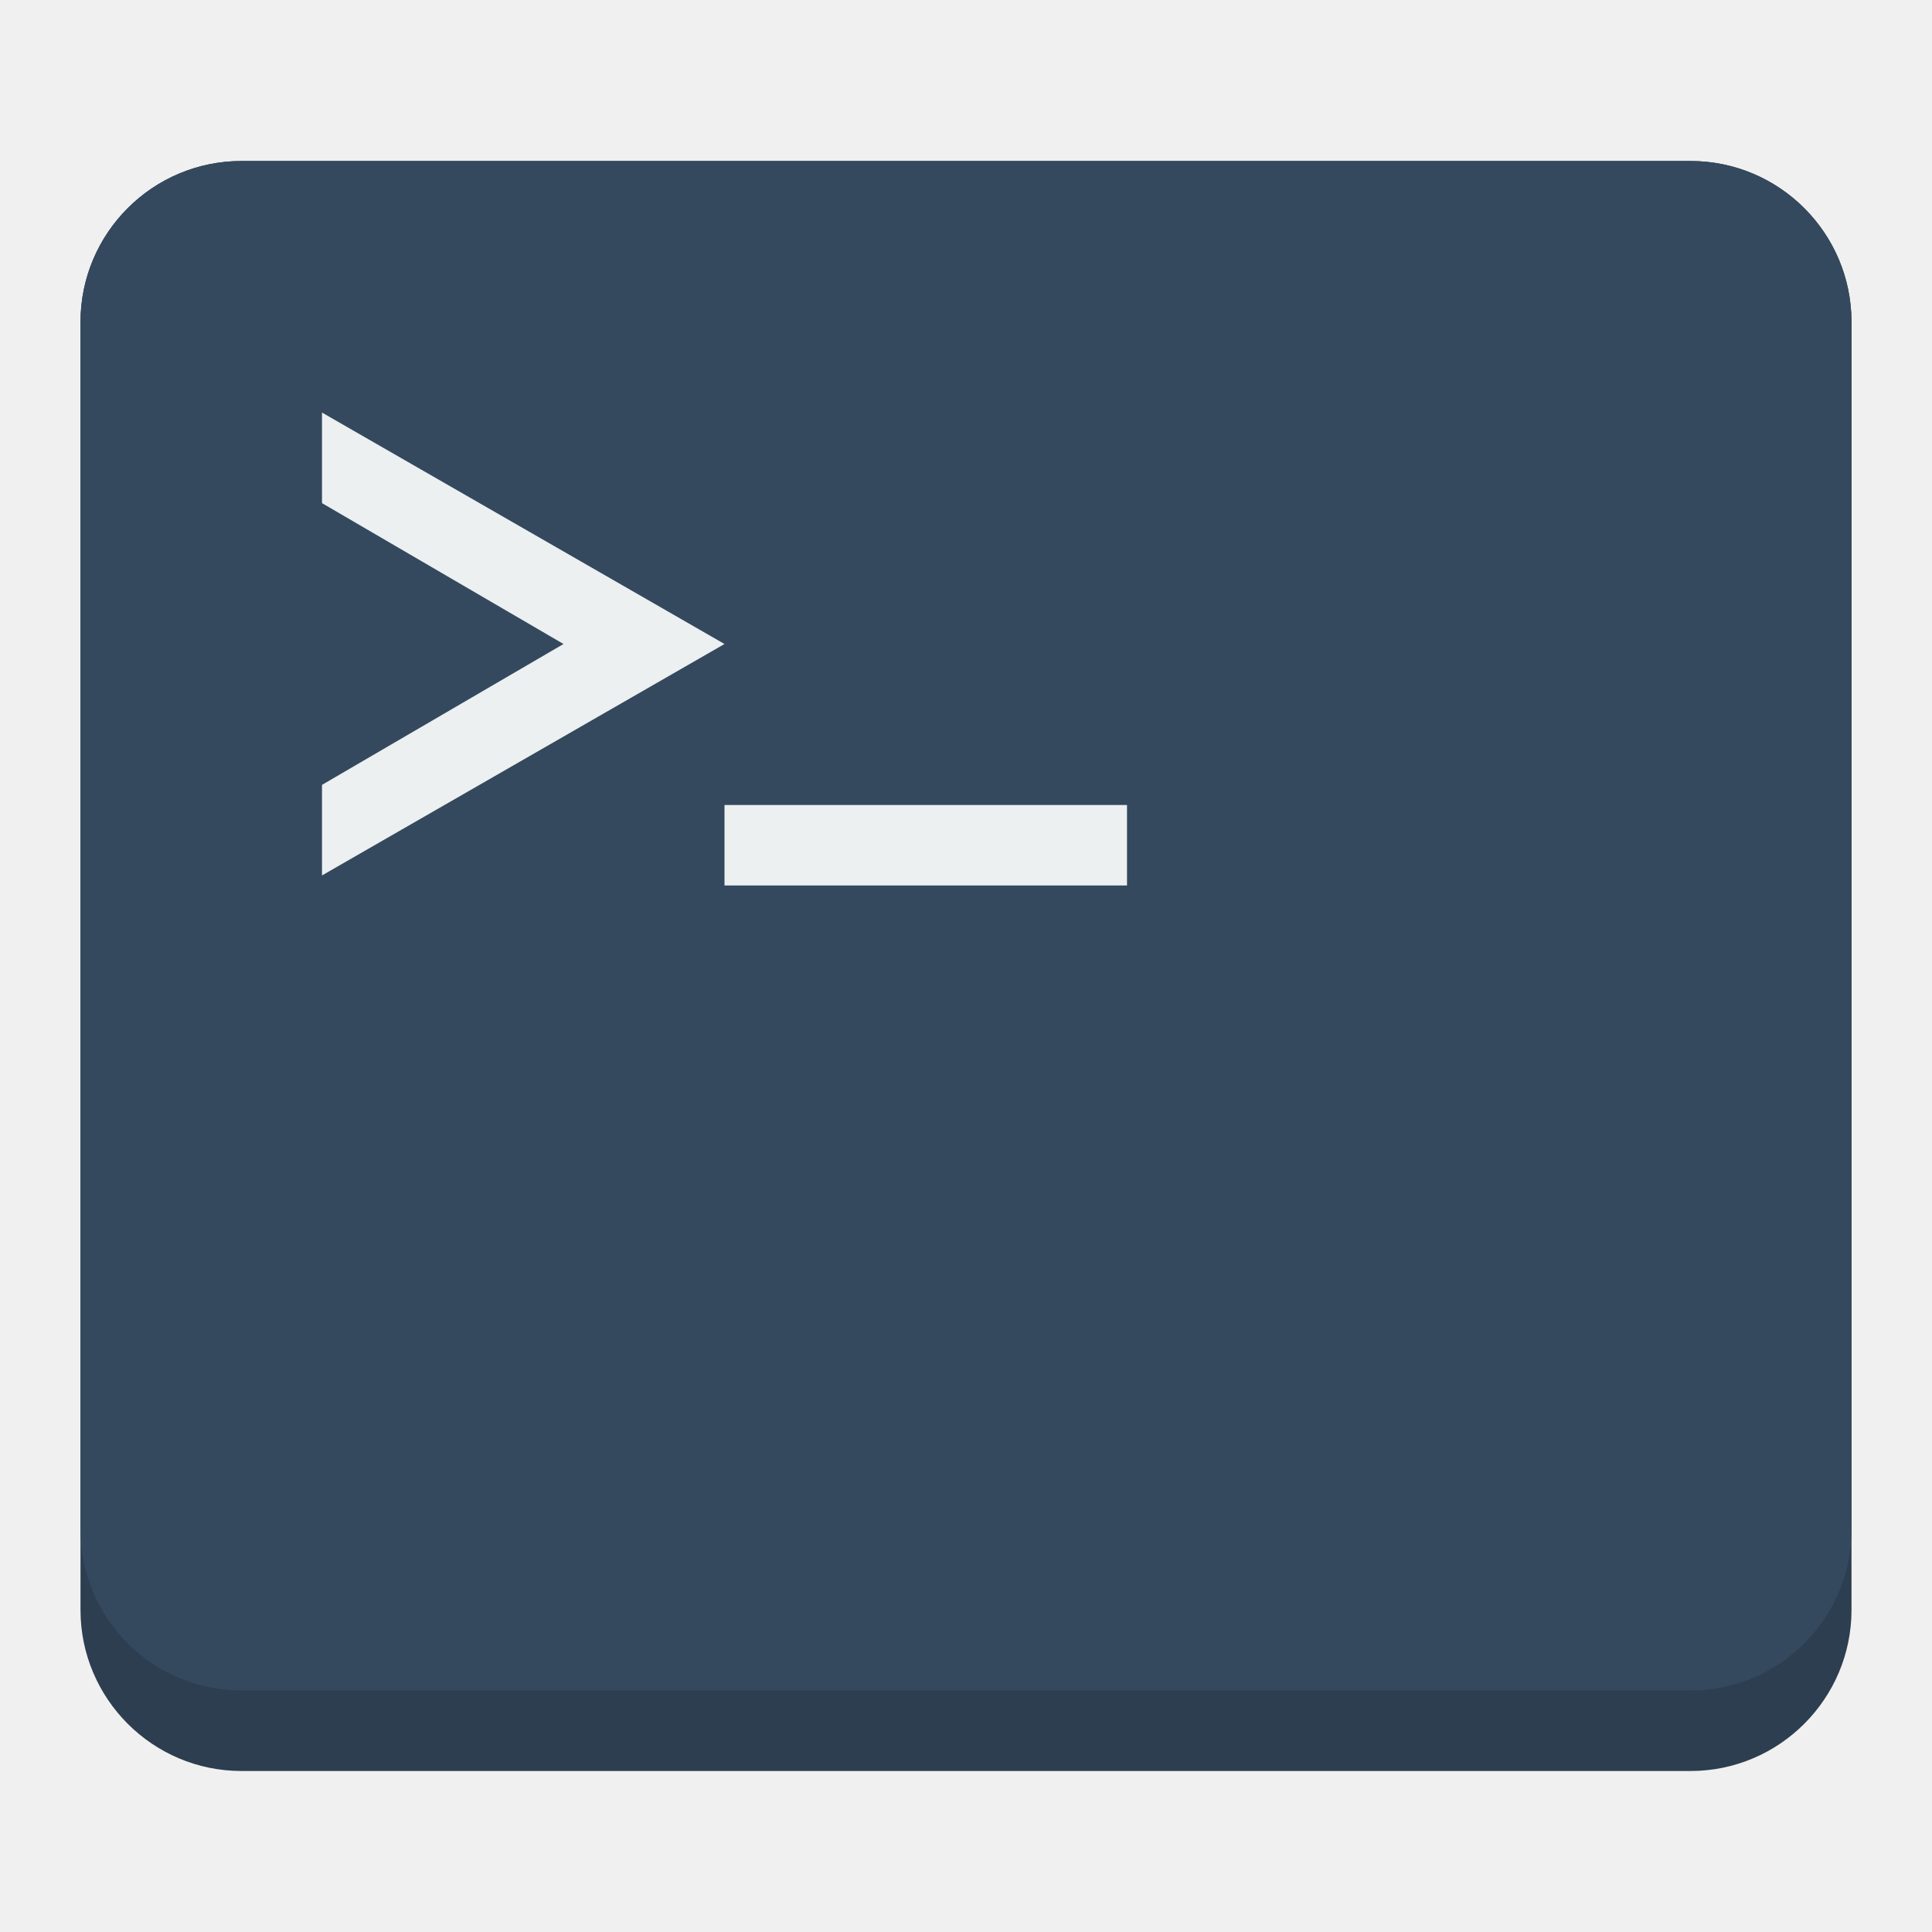
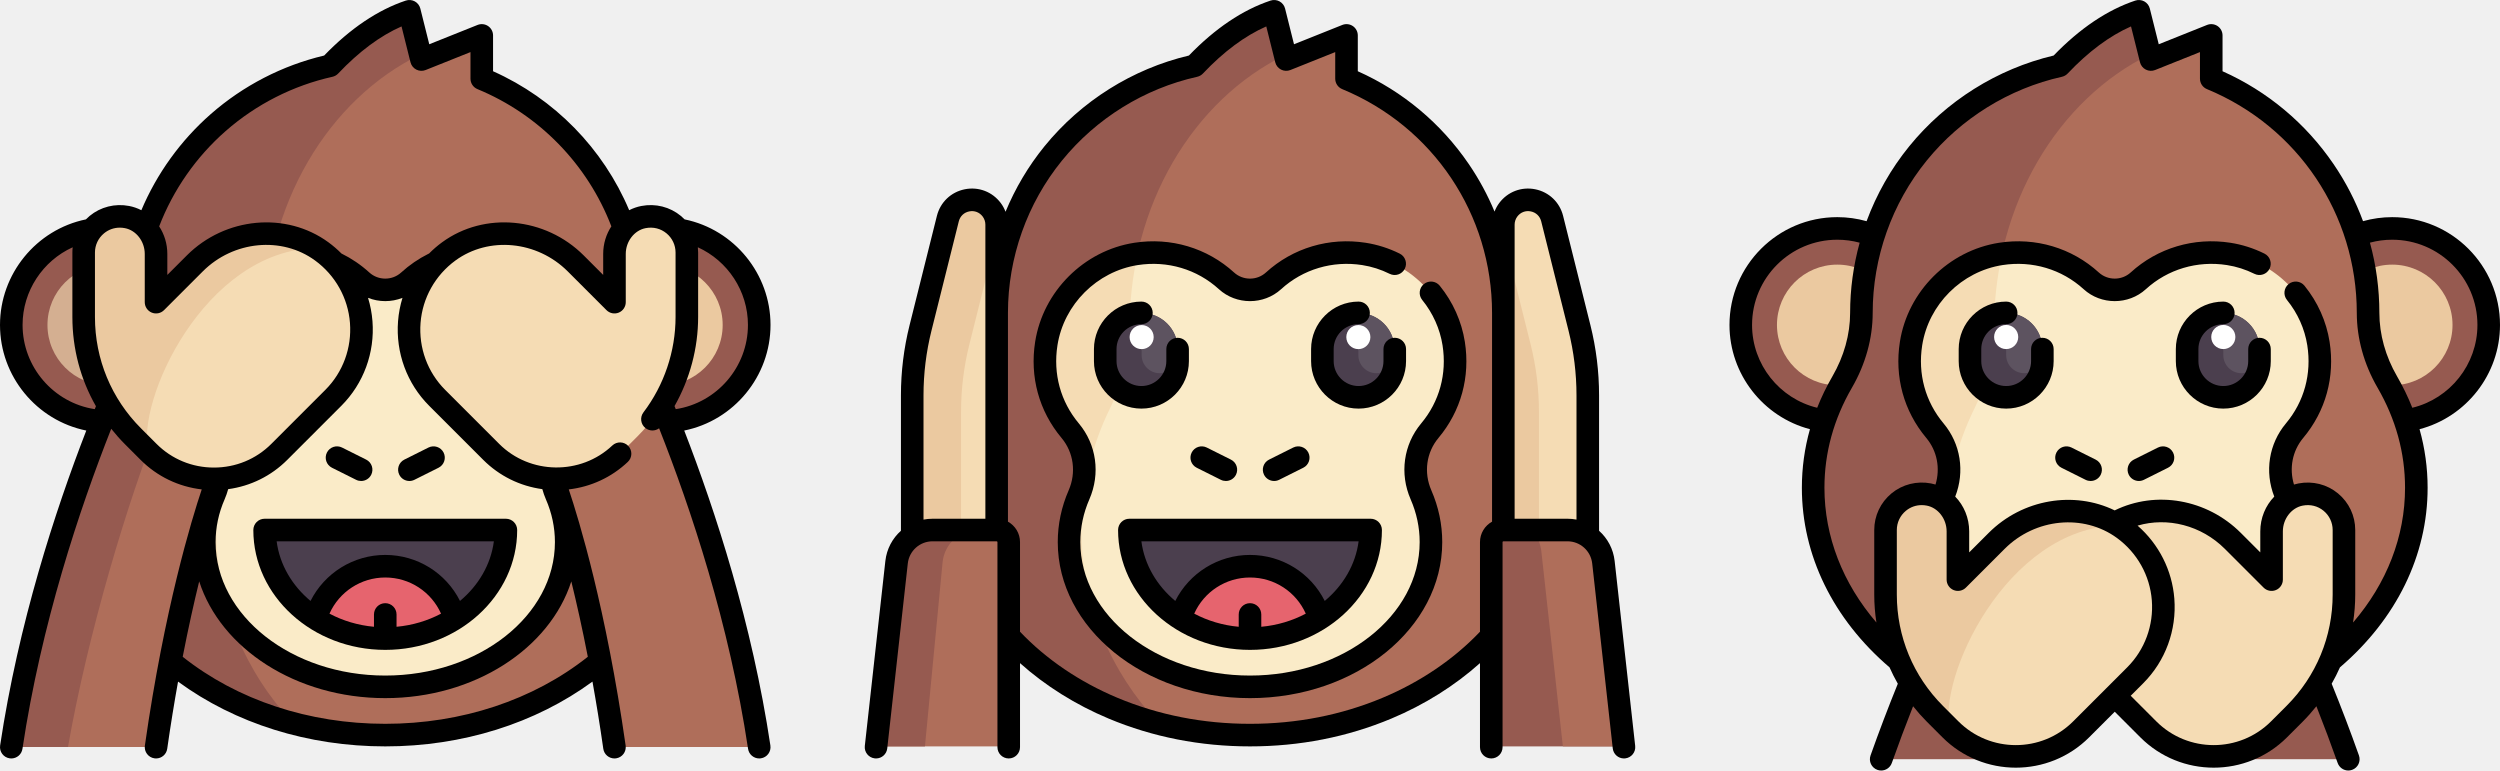
- <svg xmlns="http://www.w3.org/2000/svg" height="24" version="1.1" width="24">
-   <g transform="translate(0 -1028.4)">
-     <path d="m3 1030.4c-1.105 0-2 0.9-2 2v7 2 7c0 1.1 0.895 2 2 2h9 9c1.105 0 2-0.9 2-2v-7-2-7c0-1.1-0.895-2-2-2h-9-9z" fill="#2c3e50" />
-     <path d="m3 2c-1.105 0-2 0.895-2 2v3 3 1 1 1 3 3c0 1.105 0.895 2 2 2h9 9c1.105 0 2-0.895 2-2v-3-4-2-3-3c0-1.105-0.895-2-2-2h-9-9z" fill="#34495e" transform="translate(0 1028.4)" />
-     <path d="m4 5.125v1.125l3 1.75-3 1.75v1.125l5-2.875-5-2.875zm5 4.875v1h5v-1h-5z" fill="#ecf0f1" transform="translate(0 1028.4)" />
+ <svg xmlns="http://www.w3.org/2000/svg" version="1.1" id="Capa_1" x="0px" y="0px" viewBox="0 0 1661.224 512" xml:space="preserve" width="1661.224" height="512">
+   <defs id="defs89" />
+   <g id="g1174" transform="translate(574.6111,-4.008169)">
+     <path id="path2" d="M 436.758,257.861 C 428.654,243.877 424,228.164 424,212.001 v 0 C 424,141.89 381.022,81.869 320,56.693 V 28.001 l -40,16 -8,-32 c -21.101,7.034 -39.1,21.795 -52.658,36.133 -75.131,16.742 -131.341,83.689 -131.341,163.867 0,16.164 -4.653,31.876 -12.757,45.86 -12.322,21.262 -19.243,45.03 -19.243,70.14 0,90.575 89.543,164 200,164 110.457,0 200,-73.425 200,-164 0,-25.11 -6.921,-48.878 -19.243,-70.14 z" style="fill:#af6e5a" />
+     <path id="path4" d="m 144.001,356.667 c 0,-29.295 6.92,-57.024 19.242,-81.83 8.105,-16.315 12.758,-34.646 12.758,-53.504 0,-81.409 42.595,-151.083 103.165,-180.674 L 272.001,12 c -21.101,7.034 -39.1,21.795 -52.658,36.133 -75.132,16.743 -131.342,83.69 -131.342,163.868 0,16.164 -4.652,31.876 -12.758,45.86 -12.322,21.262 -19.242,45.03 -19.242,70.14 0,73.107 58.35,135.015 138.934,156.185 -31.661,-33.849 -50.934,-78.523 -50.934,-127.519 z" style="fill:#965a50" />
+     <path id="path6" d="m 256.001,460 c 66.274,0 120,-42.981 120,-96 0,-10.999 -2.339,-21.549 -6.621,-31.374 -6.21,-14.248 -4.096,-30.599 5.88,-42.518 12.724,-15.201 19.286,-35.725 15.823,-57.771 -4.757,-30.282 -29.239,-54.721 -59.527,-59.435 -23.145,-3.602 -44.599,3.844 -59.968,17.863 -4.369,3.985 -9.978,5.977 -15.584,5.977 -5.609,0 -11.219,-1.992 -15.588,-5.977 -15.37,-14.019 -36.823,-21.465 -59.968,-17.863 -30.289,4.714 -54.771,29.153 -59.527,59.435 -3.463,22.046 3.099,42.57 15.823,57.771 9.976,11.918 12.09,28.27 5.88,42.518 -4.282,9.825 -6.621,20.375 -6.621,31.374 -0.002,53.02 53.724,96 119.998,96 z" style="fill:#faebc8" />
+     <path id="path8" d="m 136.001,364 c 0,17.943 6.266,34.676 16.977,49.043 -5.752,-17.836 -8.977,-36.731 -8.977,-56.376 0,-29.295 6.92,-57.024 19.242,-81.83 8.105,-16.315 12.758,-34.646 12.758,-53.504 0,-16.767 1.898,-32.992 5.297,-48.515 -0.286,0.041 -0.564,0.039 -0.852,0.083 -30.289,4.714 -54.77,29.153 -59.527,59.435 -3.463,22.046 3.1,42.57 15.822,57.771 9.977,11.918 12.091,28.27 5.881,42.518 -4.282,9.826 -6.621,20.376 -6.621,31.375 z" style="fill:#f5dcb4" />
+     <path id="path10" d="m 176.001,356.001 c 0,39.765 35.817,72 80,72 44.183,0 80,-32.235 80,-72 z" style="fill:#4b3f4e" />
+     <path id="path12" d="m 209.905,414.787 c 13.036,8.296 28.916,13.213 46.096,13.213 17.18,0 33.06,-4.917 46.096,-13.213 C 296.318,394.766 277.818,380 256.001,380 c -21.817,0 -40.317,14.767 -46.096,34.787 z" style="fill:#e6646e" />
+     <path id="path14" d="m 184.001,268.001 v 0 c -13.255,0 -24,-10.745 -24,-24 v -8 c 0,-13.255 10.745,-24 24,-24 v 0 c 13.255,0 24,10.745 24,24 v 8 c 0,13.254 -10.745,24 -24,24 z" style="fill:#4b3f4e" />
+     <path id="path16" d="m 184.001,212.001 v 28 c 0,6.627 5.373,12 12,12 6.627,0 12,-5.373 12,-12 v -4 c 0,-13.255 -10.745,-24 -24,-24 z" style="fill:#5d5360" />
+     <circle id="circle18" r="8" cy="228" cx="184" style="fill:#ffffff" />
+     <path id="path20" d="m 328.001,268.001 v 0 c -13.255,0 -24,-10.745 -24,-24 v -8 c 0,-13.255 10.745,-24 24,-24 v 0 c 13.255,0 24,10.745 24,24 v 8 c 0,13.254 -10.746,24 -24,24 z" style="fill:#4b3f4e" />
+     <path id="path22" d="m 328.001,212.001 v 28 c 0,6.627 5.373,12 12,12 6.627,0 12,-5.373 12,-12 v -4 c 0,-13.255 -10.745,-24 -24,-24 z" style="fill:#5d5360" />
+     <circle id="circle24" r="8" cy="228" cx="328" style="fill:#ffffff" />
+     <path id="path26" d="M 84.715,143.619 C 76.413,132.55 58.984,136.07 55.628,149.493 l -18.133,72.533 c -3.649,14.595 -5.494,29.582 -5.494,44.626 v 105.349 h 56 V 153.478 c 0,-3.556 -1.153,-7.015 -3.286,-9.859 z" style="fill:#f5dcb4" />
+     <path id="path28" d="m 64.001,277.615 c 0,-15.044 1.845,-30.032 5.494,-44.626 l 18.133,-72.533 c 0.083,-0.334 0.272,-0.586 0.373,-0.908 v -6.069 c 0,-3.555 -1.153,-7.015 -3.286,-9.859 -8.302,-11.069 -25.731,-7.549 -29.087,5.874 l -18.133,72.533 c -3.649,14.595 -5.494,29.582 -5.494,44.626 v 105.349 h 32 c 0,0 0,-94.387 0,-94.387 z" style="fill:#ebc9a0" />
+     <path id="path30" d="M 88.001,356.001 H 45.482 c -12.229,0 -22.503,9.195 -23.853,21.349 L 8.001,500.001 h 88 v -136 c 0,-4.419 -3.582,-8 -8,-8 z" style="fill:#af6e5a" />
+     <path id="path32" d="M 75.608,356.001 H 45.481 c -12.229,0 -22.502,9.195 -23.853,21.35 L 8.001,500 v 0 h 32 L 51.755,377.35 c 1.349,-12.155 11.623,-21.349 23.853,-21.349 z" style="fill:#965a50" />
+     <path id="path34" d="m 427.287,143.619 c 8.302,-11.069 25.731,-7.549 29.087,5.874 l 18.133,72.533 c 3.649,14.595 5.494,29.582 5.494,44.626 v 105.349 h -56 V 153.478 c 0,-3.556 1.152,-7.015 3.286,-9.859 z" style="fill:#ebc9a0" />
+     <path id="path36" d="m 448.001,277.615 c 0,-15.044 -1.845,-30.032 -5.494,-44.626 l -18.133,-72.533 c -0.083,-0.334 -0.272,-0.586 -0.373,-0.908 v -6.069 c 0,-3.555 1.153,-7.015 3.286,-9.859 8.302,-11.069 25.731,-7.549 29.087,5.874 l 18.133,72.533 c 3.649,14.595 5.494,29.582 5.494,44.626 v 105.349 h -32 z" style="fill:#f5dcb4" />
+     <path id="path38" d="m 424.001,356.001 h 42.519 c 12.229,0 22.503,9.195 23.853,21.349 l 13.628,122.651 h -88 v -136 c 0,-4.419 3.581,-8 8,-8 z" style="fill:#965a50" />
+     <path id="path40" d="M 504.001,500 490.373,377.35 C 489.022,365.196 478.749,356 466.52,356 h -30.127 c 9.273,0 11.773,6 13.107,13.5 L 463.902,500 Z" style="fill:#af6e5a" />
+     <path id="path42" d="m 236.614,322.83 c 1.077,0.539 2.221,0.793 3.348,0.793 2.751,0 5.4,-1.52 6.714,-4.147 1.852,-3.705 0.351,-8.21 -3.354,-10.062 l -16.032,-8.016 c -3.705,-1.854 -8.21,-0.351 -10.062,3.354 -1.852,3.705 -0.351,8.21 3.354,10.062 z" />
+     <path id="path44" d="m 272.039,323.623 c 1.127,0 2.272,-0.255 3.348,-0.793 l 16.032,-8.016 c 3.705,-1.852 5.207,-6.357 3.354,-10.062 -1.852,-3.705 -6.357,-5.208 -10.062,-3.354 l -16.032,8.016 c -3.705,1.852 -5.207,6.357 -3.354,10.062 1.314,2.628 3.962,4.147 6.714,4.147 z" />
+     <path id="path46" d="m 183.855,219.412 c 4.142,0 7.5,-3.358 7.5,-7.5 0,-4.142 -3.358,-7.5 -7.5,-7.5 -17.396,0 -31.548,14.152 -31.548,31.548 v 8.016 c 0,17.396 14.153,31.548 31.549,31.548 17.396,0 31.548,-14.152 31.548,-31.548 v -8.016 c 0,-4.142 -3.358,-7.5 -7.5,-7.5 -4.142,0 -7.5,3.358 -7.5,7.5 v 8.016 c 0,9.125 -7.424,16.548 -16.549,16.548 -9.125,0 -16.548,-7.423 -16.548,-16.548 v -8.016 c 0,-9.125 7.424,-16.548 16.548,-16.548 z" />
+     <path id="path48" d="m 359.694,243.976 v -8.016 c 0,-4.142 -3.358,-7.5 -7.5,-7.5 -4.142,0 -7.5,3.358 -7.5,7.5 v 8.016 c 0,9.125 -7.424,16.548 -16.549,16.548 -9.125,0 -16.548,-7.423 -16.548,-16.548 v -8.016 c 0,-9.125 7.424,-16.548 16.548,-16.548 4.142,0 7.5,-3.358 7.5,-7.5 0,-4.142 -3.358,-7.5 -7.5,-7.5 -17.396,0 -31.548,14.152 -31.548,31.548 v 8.016 c 0,17.396 14.153,31.548 31.549,31.548 17.396,10e-4 31.548,-14.152 31.548,-31.548 z" />
+     <path id="path50" d="m 256.001,435.847 c 48.337,0 87.661,-35.729 87.661,-79.645 0,-4.142 -3.358,-7.5 -7.5,-7.5 H 175.839 c -4.142,0 -7.5,3.358 -7.5,7.5 0,43.917 39.325,79.645 87.662,79.645 z m 0,-31.032 c -4.142,0 -7.5,3.358 -7.5,7.5 v 8.18 c -10.714,-0.982 -20.739,-4.047 -29.566,-8.726 6.481,-14.503 20.945,-24.019 37.066,-24.019 16.192,0 30.594,9.496 37.067,24.018 -8.828,4.679 -18.853,7.744 -29.567,8.726 v -8.18 c 0,-4.141 -3.358,-7.499 -7.5,-7.499 z m 72.175,-41.113 c -2.03,15.556 -10.304,29.435 -22.512,39.625 -9.326,-18.576 -28.366,-30.576 -49.664,-30.576 -21.206,0 -40.315,12.028 -49.656,30.582 -12.212,-10.19 -20.489,-24.071 -22.519,-39.631 z" />
+     <path id="path52" d="m 398.765,231.13 c -2.126,-13.541 -7.895,-26.424 -16.682,-37.258 -2.609,-3.216 -7.332,-3.71 -10.549,-1.1 -3.217,2.609 -3.71,7.332 -1.101,10.549 7.124,8.783 11.797,19.204 13.513,30.136 2.979,18.975 -2.062,37.409 -14.197,51.906 -11.758,14.048 -14.447,33.365 -7.017,50.414 3.988,9.149 6.01,18.718 6.01,28.441 0,48.906 -50.576,88.693 -112.742,88.693 -62.166,0 -112.742,-39.788 -112.742,-88.693 0,-9.723 2.022,-19.292 6.01,-28.441 7.431,-17.049 4.742,-36.366 -7.016,-50.414 -12.136,-14.499 -17.177,-32.934 -14.197,-51.91 4.266,-27.158 26.221,-49.079 53.392,-53.308 19.709,-3.068 39.349,2.775 53.882,16.029 11.592,10.573 29.752,10.573 41.343,0 14.534,-13.256 34.174,-19.099 53.887,-16.029 6.317,0.984 12.458,2.943 18.251,5.823 3.71,1.844 8.211,0.332 10.055,-3.377 1.844,-3.709 0.332,-8.21 -3.378,-10.054 -7.171,-3.565 -14.782,-5.992 -22.62,-7.212 -24.226,-3.773 -48.394,3.432 -66.304,19.768 -5.923,5.402 -15.203,5.402 -21.126,-10e-4 -17.908,-16.333 -42.073,-23.537 -66.297,-19.768 -33.537,5.22 -60.637,32.278 -65.903,65.802 -3.663,23.316 2.557,45.998 17.512,63.866 8.085,9.659 9.912,22.99 4.768,34.792 -4.817,11.052 -7.259,22.637 -7.259,34.435 0,57.177 57.305,103.693 127.742,103.693 70.437,0 127.742,-46.517 127.742,-103.693 0,-11.798 -2.442,-23.383 -7.259,-34.435 -5.144,-11.802 -3.316,-25.134 4.768,-34.792 14.955,-17.867 21.175,-40.547 17.514,-63.862 z" />
+     <path id="path54" d="M 511.955,499.664 498.3,376.767 c -0.891,-8.018 -4.722,-15.047 -10.347,-20.066 v -90.028 c 0,-15.673 -1.927,-31.33 -5.729,-46.535 l -18.17,-72.679 c -2.264,-9.057 -9.355,-15.831 -18.505,-17.679 -9.15,-1.848 -18.315,1.643 -23.916,9.112 -1.312,1.749 -2.356,3.682 -3.143,5.714 C 413.912,133.58 408.188,122.991 401.36,112.988 382.858,85.882 357.443,64.654 327.631,51.349 V 27.541 c 0,-2.489 -1.235,-4.815 -3.295,-6.21 -2.062,-1.396 -4.68,-1.678 -6.99,-0.753 L 285.243,33.419 279.309,9.69 c -0.507,-2.027 -1.836,-3.75 -3.667,-4.756 -1.832,-1.005 -3.999,-1.202 -5.981,-0.541 -18.576,6.192 -36.822,18.473 -54.261,36.515 -37.524,8.89 -71.54,30.254 -95.986,60.339 -10.732,13.208 -19.411,27.884 -25.858,43.471 -0.792,-2.073 -1.851,-4.045 -3.186,-5.826 -5.601,-7.468 -14.765,-10.959 -23.916,-9.112 -9.151,1.848 -16.242,8.622 -18.506,17.679 l -18.17,72.679 C 25.977,235.343 24.049,251 24.049,266.673 v 90.028 c -5.625,5.018 -9.456,12.048 -10.347,20.066 L 0.047,499.664 c -0.458,4.117 2.509,7.825 6.626,8.282 0.281,0.031 0.561,0.046 0.837,0.046 3.771,0 7.019,-2.837 7.445,-6.672 L 28.61,378.423 c 0.933,-8.392 8.003,-14.721 16.447,-14.721 h 42.605 c 0.285,0 0.516,0.231 0.516,0.516 v 136.274 c 0,4.142 3.358,7.5 7.5,7.5 4.142,0 7.5,-3.358 7.5,-7.5 v -55.843 c 16.813,15.035 36.868,27.627 58.894,36.853 29.27,12.259 60.872,18.475 93.929,18.475 33.058,0 64.662,-6.216 93.933,-18.477 22.024,-9.225 42.078,-21.816 58.889,-36.851 v 55.843 c 0,4.142 3.358,7.5 7.5,7.5 4.142,0 7.5,-3.358 7.5,-7.5 V 364.218 c 0,-0.285 0.231,-0.516 0.516,-0.516 h 42.605 c 8.444,0 15.515,6.329 16.447,14.721 l 13.655,122.897 c 0.426,3.836 3.674,6.672 7.445,6.672 0.276,0 0.556,-0.015 0.837,-0.046 4.118,-0.457 7.084,-4.165 6.627,-8.282 z M 39.049,349.276 v -82.602 c 0,-14.448 1.777,-28.88 5.281,-42.897 L 62.5,151.098 c 0.86,-3.439 3.448,-5.912 6.922,-6.613 3.476,-0.7 6.82,0.573 8.947,3.409 1.156,1.542 1.793,3.452 1.793,5.379 V 348.704 H 45.057 c -2.051,-0.002 -4.06,0.197 -6.008,0.572 z m 305.09,118.388 c -27.426,11.487 -57.08,17.312 -88.138,17.312 -31.056,0 -60.709,-5.824 -88.134,-17.311 -25.092,-10.509 -47.387,-25.656 -64.688,-43.885 v -59.562 c 0,-5.836 -3.242,-10.925 -8.016,-13.574 V 211.912 c 0,-36.778 12.747,-72.72 35.893,-101.205 22.811,-28.073 54.719,-47.844 89.845,-55.672 1.46,-0.325 2.79,-1.08 3.818,-2.167 13.755,-14.546 27.881,-25.047 42.096,-31.307 l 5.958,23.832 c 0.525,2.102 1.933,3.873 3.862,4.859 1.928,0.987 4.188,1.09 6.2,0.286 L 312.63,38.62 v 17.672 c 0,3.037 1.832,5.775 4.64,6.933 60.486,24.955 99.57,83.318 99.57,148.688 v 138.733 c -4.774,2.649 -8.016,7.738 -8.016,13.574 v 59.562 c -17.301,18.227 -39.595,33.373 -64.685,43.882 z m 87.7,-118.962 V 153.271 c 0,-1.927 0.637,-3.837 1.793,-5.379 2.127,-2.836 5.472,-4.11 8.946,-3.409 3.475,0.702 6.063,3.174 6.923,6.613 l 18.17,72.679 c 3.504,14.017 5.281,28.45 5.281,42.897 v 82.602 c -1.948,-0.375 -3.957,-0.574 -6.008,-0.574 h -35.105 z" />
+   </g>
+   <g id="g56" transform="translate(537.4252,2.168923)">
+ </g>
+   <g id="g58" transform="translate(537.4252,2.168923)">
+ </g>
+   <g id="g60" transform="translate(537.4252,2.168923)">
+ </g>
+   <g id="g62" transform="translate(537.4252,2.168923)">
+ </g>
+   <g id="g64" transform="translate(537.4252,2.168923)">
+ </g>
+   <g id="g66" transform="translate(537.4252,2.168923)">
+ </g>
+   <g id="g68" transform="translate(537.4252,2.168923)">
+ </g>
+   <g id="g70" transform="translate(537.4252,2.168923)">
+ </g>
+   <g id="g72" transform="translate(537.4252,2.168923)">
+ </g>
+   <g id="g74" transform="translate(537.4252,2.168923)">
+ </g>
+   <g id="g76" transform="translate(537.4252,2.168923)">
+ </g>
+   <g id="g78" transform="translate(537.4252,2.168923)">
+ </g>
+   <g id="g80" transform="translate(537.4252,2.168923)">
+ </g>
+   <g id="g82" transform="translate(537.4252,2.168923)">
+ </g>
+   <g id="g84" transform="translate(537.4252,2.168923)">
+ </g>
+   <g id="g1013" transform="translate(-1.001662e-4,-4.007605)">
+     <circle id="circle901" r="64.1" cy="219.948" cx="71.599" style="fill:#965a50" />
+     <circle id="circle903" r="40.06" cy="219.948" cx="71.599" style="fill:#d4af91" />
+     <circle id="circle905" r="64.1" cy="219.948" cx="440.149" style="fill:#965a50" />
+     <circle id="circle907" r="40.06" cy="219.948" cx="440.149" style="fill:#ebc9a0" />
+     <path id="path909" d="m 436.905,257.862 c -8.117,-14.005 -12.777,-29.742 -12.777,-45.93 v 0 C 424.128,141.715 381.085,81.604 319.971,56.39 V 27.654 L 279.911,43.678 271.899,11.63 C 250.767,18.674 232.74,33.458 219.162,47.817 143.916,64.586 87.621,131.633 87.621,211.932 c 0,16.188 -4.66,31.924 -12.777,45.93 -12.341,21.294 -19.272,45.098 -19.272,70.246 0,90.711 89.678,164.248 200.302,164.248 110.624,0 200.302,-73.536 200.302,-164.248 0,-25.149 -6.931,-48.952 -19.271,-70.246 z" style="fill:#af6e5a" />
+     <path id="path911" d="m 143.705,356.817 c 0,-29.339 6.93,-57.11 19.271,-81.953 8.118,-16.34 12.777,-34.698 12.777,-53.585 0,-81.532 42.659,-151.311 103.321,-180.947 L 271.898,11.63 C 250.766,18.674 232.739,33.458 219.16,47.817 143.915,64.585 87.62,131.633 87.62,211.932 c 0,16.188 -4.659,31.924 -12.777,45.93 -12.341,21.294 -19.271,45.098 -19.271,70.246 0,73.217 58.438,135.219 139.143,156.421 -31.707,-33.901 -51.01,-78.642 -51.01,-127.712 z" style="fill:#965a50" />
+     <path id="path913" d="m 255.874,460.306 c 66.374,0 120.181,-43.046 120.181,-96.145 0,-11.016 -2.342,-21.582 -6.631,-31.422 -6.219,-14.269 -4.102,-30.646 5.889,-42.582 12.743,-15.224 19.315,-35.779 15.846,-57.858 -4.764,-30.328 -29.283,-54.804 -59.617,-59.525 -23.18,-3.608 -44.666,3.85 -60.059,17.89 -4.375,3.991 -9.993,5.986 -15.607,5.986 -5.618,0 -11.236,-1.995 -15.611,-5.986 -15.393,-14.04 -36.879,-21.498 -60.059,-17.89 -30.335,4.721 -54.853,29.197 -59.617,59.525 -3.468,22.079 3.104,42.634 15.846,57.858 9.991,11.936 12.108,28.313 5.889,42.582 -4.289,9.84 -6.631,20.406 -6.631,31.422 0,53.1 53.807,96.145 120.181,96.145 z" style="fill:#faebc8" />
+     <path id="path915" d="m 135.693,364.161 c 0,17.97 6.275,34.729 17.002,49.117 -5.761,-17.863 -8.99,-36.787 -8.99,-56.461 0,-29.339 6.93,-57.11 19.271,-81.953 8.118,-16.34 12.777,-34.698 12.777,-53.585 0,-16.792 1.901,-33.042 5.305,-48.588 -0.287,0.041 -0.565,0.039 -0.853,0.084 -30.335,4.721 -54.852,29.197 -59.617,59.525 -3.468,22.08 3.104,42.635 15.846,57.859 9.992,11.936 12.109,28.312 5.89,42.582 -4.288,9.838 -6.631,20.404 -6.631,31.42 z" style="fill:#f5dcb4" />
+     <path id="path917" d="m 175.754,356.15 c 0,39.825 35.871,72.109 80.121,72.109 44.25,0 80.121,-32.284 80.121,-72.109 z" style="fill:#4b3f4e" />
+     <path id="path919" d="m 209.709,415.025 c 13.056,8.308 28.96,13.233 46.165,13.233 17.205,0 33.109,-4.925 46.165,-13.233 -5.788,-20.051 -24.316,-34.839 -46.165,-34.839 -21.849,0 -40.377,14.788 -46.165,34.839 z" style="fill:#e6646e" />
+     <path id="path921" d="M 71.597,259.337 C 46.227,316.757 20.968,410.584 7.5,500.367 h 96.145 c 16.024,-112.169 44.733,-190.286 44.733,-190.286 z" style="fill:#af6e5a" />
+     <path id="path923" d="M 45.182,500.367 C 58.388,425.083 84.973,336.18 106.605,282.472 L 71.597,259.337 C 46.227,316.757 20.968,410.584 7.5,500.367 Z" style="fill:#965a50" />
+     <path id="path925" d="m 84.367,148.295 c 11.417,2.198 19.273,12.862 19.273,24.488 v 32.035 l 25.746,-25.746 c 22.537,-22.537 58.548,-26.787 84.287,-7.988 32.439,23.692 35.017,69.978 7.734,97.261 l -35.922,35.922 c -23.867,23.867 -62.921,23.867 -86.787,0 L 88.427,293.996 C 67.391,272.96 55.573,244.43 55.573,214.68 V 171.868 C 55.566,157.04 69.007,145.339 84.367,148.295 Z" style="fill:#f5dcb4" />
+     <path id="path927" d="m 210.276,168.847 c -25.435,-16.105 -59.322,-11.343 -80.891,10.226 l -25.745,25.746 v -32.036 c 0,-11.627 -7.857,-22.29 -19.273,-24.489 -15.36,-2.957 -28.8,8.744 -28.794,23.574 v 42.813 c 0,29.749 11.818,58.28 32.854,79.315 l 10.269,10.271 c -8.818,-32.61 36.898,-134.136 111.58,-135.42 z" style="fill:#ebc9a0" />
+     <path id="path929" d="m 440.403,259.337 c 25.37,57.42 50.629,151.247 64.097,241.03 H 408.355 C 392.331,388.198 363.622,310.08 363.622,310.08 Z" style="fill:#af6e5a" />
+     <path id="path931" d="m 427.633,148.295 c -11.417,2.198 -19.273,12.862 -19.273,24.488 v 32.035 l -25.746,-25.746 c -22.537,-22.537 -58.548,-26.787 -84.287,-7.988 -32.439,23.692 -35.017,69.978 -7.734,97.261 l 35.922,35.922 c 23.867,23.867 62.921,23.867 86.787,0 l 10.271,-10.271 c 21.036,-21.036 32.854,-49.566 32.854,-79.316 v -42.812 c 0.007,-14.828 -13.434,-26.529 -28.794,-23.573 z" style="fill:#f5dcb4" />
+     <path id="path933" d="m 220.581,314.812 16.032,8.016 c 1.077,0.539 2.222,0.793 3.349,0.793 2.751,0 5.4,-1.52 6.714,-4.147 1.853,-3.705 0.351,-8.21 -3.354,-10.062 l -16.032,-8.016 c -3.707,-1.854 -8.211,-0.351 -10.063,3.354 -1.852,3.704 -0.35,8.209 3.354,10.062 z" />
+     <path id="path935" d="m 272.038,323.621 c 1.127,0 2.271,-0.255 3.349,-0.793 l 16.032,-8.016 c 3.704,-1.852 5.206,-6.357 3.354,-10.062 -1.852,-3.705 -6.355,-5.208 -10.063,-3.354 l -16.032,8.016 c -3.704,1.852 -5.206,6.357 -3.354,10.062 1.314,2.628 3.963,4.147 6.714,4.147 z" />
+     <path id="path937" d="m 168.339,356.2 c 0,43.917 39.324,79.645 87.661,79.645 48.337,0 87.661,-35.729 87.661,-79.645 0,-4.142 -3.357,-7.5 -7.5,-7.5 H 175.839 c -4.143,0 -7.5,3.358 -7.5,7.5 z M 256,404.813 c -4.143,0 -7.5,3.358 -7.5,7.5 v 8.18 c -10.713,-0.982 -20.738,-4.047 -29.565,-8.725 6.48,-14.503 20.944,-24.019 37.065,-24.019 16.192,0 30.594,9.496 37.067,24.018 -8.828,4.679 -18.853,7.744 -29.567,8.726 v -8.18 c 0,-4.142 -3.357,-7.5 -7.5,-7.5 z M 328.175,363.7 c -2.029,15.556 -10.303,29.435 -22.511,39.625 -9.326,-18.576 -28.366,-30.576 -49.664,-30.576 -21.206,0 -40.314,12.028 -49.656,30.582 -12.212,-10.19 -20.489,-24.071 -22.519,-39.631 z" />
+     <path id="path939" d="M 454.662,290.108 C 487.668,283.414 512,254.074 512,219.926 c 0,-33.837 -23.998,-63.316 -57.079,-70.146 -0.782,-0.799 -1.607,-1.563 -2.479,-2.284 -7.284,-6.019 -16.855,-8.431 -26.265,-6.62 -2.868,0.552 -5.579,1.511 -8.091,2.806 C 400.799,102.691 368.418,69.564 327.629,51.348 V 27.539 c 0,-2.489 -1.234,-4.815 -3.295,-6.21 -2.061,-1.395 -4.679,-1.678 -6.99,-0.753 L 285.241,33.417 279.309,9.688 c -0.507,-2.026 -1.836,-3.75 -3.667,-4.755 -1.833,-1.005 -4.001,-1.201 -5.981,-0.541 -18.575,6.192 -36.821,18.472 -54.261,36.515 -27.77,6.577 -53.772,19.995 -75.329,38.895 -20.015,17.547 -35.845,39.519 -46.142,63.89 -2.516,-1.299 -5.232,-2.261 -8.105,-2.814 -9.405,-1.811 -18.98,0.601 -26.265,6.62 -0.873,0.721 -1.698,1.485 -2.479,2.284 -33.081,6.83 -57.079,36.309 -57.079,70.146 0,34.148 24.332,63.488 57.338,70.182 -20.775,53.555 -45.116,128.346 -57.255,209.27 -0.614,4.097 2.208,7.916 6.305,8.53 0.377,0.057 0.751,0.084 1.122,0.084 3.649,0 6.85,-2.669 7.407,-6.388 12.448,-82.982 37.983,-159.522 58.99,-212.672 2.866,3.609 5.949,7.08 9.257,10.388 l 10.275,10.276 c 11.046,11.046 25.244,17.844 40.614,19.621 -6.783,20.23 -24.789,79.242 -37.785,170.213 -0.586,4.101 2.264,7.899 6.364,8.485 0.359,0.051 0.717,0.076 1.07,0.076 3.672,0 6.881,-2.7 7.415,-6.44 2.271,-15.902 4.708,-30.804 7.196,-44.624 38.016,27.828 86.435,43.047 137.686,43.047 51.229,0 99.668,-15.222 137.688,-43.048 2.5,13.887 4.93,28.775 7.194,44.624 0.534,3.741 3.743,6.44 7.415,6.44 0.354,0 0.711,-0.025 1.07,-0.076 4.101,-0.586 6.95,-4.385 6.364,-8.485 -12.996,-90.972 -31.001,-149.984 -37.785,-170.213 14.701,-1.704 28.388,-8.02 39.233,-18.278 3.01,-2.846 3.142,-7.593 0.295,-10.603 -2.847,-3.01 -7.595,-3.141 -10.602,-0.295 -20.997,19.859 -54.707,19.387 -75.144,-1.052 l -35.939,-35.94 c -11.669,-11.668 -17.623,-27.881 -16.338,-44.482 1.28,-16.522 9.734,-31.637 23.195,-41.468 22.193,-16.208 54.266,-13.097 74.602,7.239 l 25.759,25.759 c 2.146,2.145 5.369,2.786 8.174,1.626 2.803,-1.161 4.63,-3.896 4.63,-6.929 v -32.052 c 0,-8.32 5.675,-15.687 13.201,-17.136 5.072,-0.977 9.998,0.251 13.875,3.454 3.825,3.16 6.018,7.812 6.016,12.767 v 42.834 c 0,22.749 -7.579,45.251 -21.342,63.361 -2.506,3.298 -1.864,8.003 1.434,10.51 2.707,2.057 6.36,1.989 8.97,0.076 21.031,53.163 46.645,129.846 59.118,212.996 0.558,3.719 3.757,6.388 7.407,6.388 0.37,0 0.745,-0.027 1.122,-0.084 4.097,-0.614 6.919,-4.433 6.305,-8.53 -12.139,-80.925 -36.48,-155.716 -57.255,-209.271 z M 15,219.926 c 0,-22.519 13.441,-42.594 33.289,-51.604 -0.128,1.156 -0.193,2.326 -0.192,3.505 v 42.834 c 0,21.13 5.441,41.423 15.653,59.284 -0.262,0.647 -0.522,1.282 -0.786,1.937 C 35.541,271.672 15,247.829 15,219.926 Z m 78.77,68.787 C 73.99,268.932 63.096,242.633 63.096,214.661 v -42.837 c -0.002,-4.952 2.19,-9.604 6.016,-12.764 3.009,-2.485 6.648,-3.781 10.497,-3.781 1.112,0 2.242,0.108 3.378,0.327 7.526,1.449 13.201,8.815 13.201,17.136 v 32.052 c 0,3.034 1.827,5.768 4.63,6.929 2.802,1.161 6.027,0.519 8.174,-1.626 l 25.759,-25.759 c 20.336,-20.336 52.41,-23.449 74.602,-7.239 13.461,9.831 21.915,24.946 23.195,41.468 1.285,16.601 -4.669,32.813 -16.338,44.482 l -35.939,35.94 c -10.132,10.132 -23.667,15.712 -38.112,15.712 -14.444,0 -27.979,-5.58 -38.112,-15.712 z M 256,484.974 c -50.716,0 -98.359,-15.799 -134.595,-44.543 3.761,-19.322 7.536,-36.129 10.955,-50.113 14.293,44.583 64.306,77.591 123.641,77.591 59.32,0 109.322,-32.993 123.63,-77.559 3.536,14.438 7.286,31.177 10.967,50.076 -36.24,28.743 -83.904,44.548 -134.598,44.548 z m 29.183,-211.319 35.939,35.94 c 10.697,10.697 24.404,17.426 39.254,19.447 0.628,2.29 1.402,4.545 2.356,6.733 3.987,9.149 6.01,18.719 6.01,28.441 0,48.906 -50.576,88.693 -112.742,88.693 -62.166,0 -112.742,-39.788 -112.742,-88.693 0,-9.722 2.022,-19.292 6.01,-28.441 0.952,-2.183 1.729,-4.437 2.357,-6.725 14.847,-2.013 28.533,-8.736 39.253,-19.455 l 35.939,-35.94 c 14.771,-14.771 22.31,-35.271 20.686,-56.247 -0.411,-5.305 -1.412,-10.492 -2.946,-15.486 3.658,1.449 7.549,2.18 11.444,2.18 3.893,0 7.784,-0.732 11.442,-2.18 -1.534,4.994 -2.535,10.181 -2.946,15.486 -1.624,20.976 5.915,41.477 20.686,56.247 z M 400.811,172.742 v 13.945 l -12.955,-12.956 c -25.516,-25.514 -65.95,-29.275 -94.057,-8.746 -3.124,2.282 -6.03,4.793 -8.71,7.496 -0.159,0.066 -0.318,0.13 -0.475,0.208 -6.548,3.275 -12.621,7.448 -18.053,12.402 -5.922,5.403 -15.202,5.401 -21.126,-0.001 -5.575,-5.085 -11.817,-9.326 -18.556,-12.637 -2.672,-2.692 -5.567,-5.194 -8.68,-7.467 -28.107,-20.527 -68.542,-16.768 -94.057,8.746 l -12.955,12.956 v -13.945 c 0,-6.741 -1.987,-13.065 -5.421,-18.307 9.301,-24.249 24.542,-46.128 44.192,-63.355 20.248,-17.752 44.779,-30.217 70.94,-36.047 1.461,-0.325 2.791,-1.08 3.818,-2.167 13.755,-14.545 27.882,-25.047 42.097,-31.307 l 5.958,23.833 c 0.525,2.101 1.934,3.873 3.862,4.858 1.929,0.986 4.189,1.09 6.199,0.286 l 29.795,-11.918 v 17.672 c 0,3.037 1.832,5.775 4.64,6.933 40.95,16.895 73.188,50.006 88.976,91.195 -3.44,5.244 -5.432,11.574 -5.432,18.323 z m 63.092,41.919 V 171.83 c 0,-1.18 -0.064,-2.351 -0.192,-3.508 19.848,9.01 33.289,29.085 33.289,51.604 0,27.903 -20.541,51.746 -47.964,55.956 -0.277,-0.688 -0.55,-1.354 -0.825,-2.033 10.182,-17.959 15.692,-38.48 15.692,-59.188 z" />
+     <g id="g941">
+ </g>
+     <g id="g943">
+ </g>
+     <g id="g945">
+ </g>
+     <g id="g947">
+ </g>
+     <g id="g949">
+ </g>
+     <g id="g951">
+ </g>
+     <g id="g953">
+ </g>
+     <g id="g955">
+ </g>
+     <g id="g957">
+ </g>
+     <g id="g959">
+ </g>
+     <g id="g961">
+ </g>
+     <g id="g963">
+ </g>
+     <g id="g965">
+ </g>
+     <g id="g967">
+ </g>
+     <g id="g969">
+ </g>
+   </g>
+   <g id="g1145" transform="translate(1149.224,-1.6905427e-4)">
+     <circle id="circle1015" r="64.13" cy="215.92" cx="71.63" style="fill:#965a50" />
+     <circle id="circle1017" r="40.08" cy="215.92" cx="71.63" style="fill:#ebc9a0" />
+     <circle id="circle1019" r="64.13" cy="215.92" cx="440.37" style="fill:#965a50" />
+     <circle id="circle1021" r="40.08" cy="215.92" cx="440.37" style="fill:#ebc9a0" />
+     <path id="path1023" d="m 151.593,464.419 h 208.815 c 57.569,-28.873 95.996,-80.894 95.996,-140.282 0,-25.16 -6.934,-48.976 -19.281,-70.281 -8.121,-14.013 -12.784,-29.757 -12.784,-45.953 v 0 c 0,-70.253 -43.065,-130.394 -104.21,-155.621 V 23.532 L 280.048,39.564 272.032,7.499 c -21.143,7.048 -39.178,21.839 -52.764,36.206 -75.283,16.777 -131.607,83.858 -131.607,164.198 0,16.196 -4.662,31.94 -12.784,45.953 -12.347,21.305 -19.281,45.121 -19.281,70.281 0.001,59.388 38.428,111.409 95.997,140.282 z" style="fill:#af6e5a" />
+     <path id="path1025" d="m 143.774,352.861 c 0,-29.354 6.934,-57.139 19.281,-81.995 8.122,-16.348 12.784,-34.716 12.784,-53.612 0,-81.573 42.681,-151.387 103.373,-181.038 L 272.033,7.499 C 250.89,14.547 232.855,29.338 219.269,43.705 143.985,60.482 87.661,127.563 87.661,207.903 c 0,16.196 -4.662,31.94 -12.784,45.953 -12.347,21.305 -19.281,45.121 -19.281,70.281 0,73.254 58.467,135.287 139.214,156.5 -31.724,-33.917 -51.036,-78.682 -51.036,-127.776 z" style="fill:#965a50" />
+     <path id="path1027" d="m 256,456.403 c 66.408,0 120.242,-43.068 120.242,-96.194 0,-11.021 -2.344,-21.593 -6.634,-31.438 -6.222,-14.276 -4.104,-30.661 5.892,-42.603 12.749,-15.232 19.325,-35.797 15.854,-57.888 -4.766,-30.343 -29.298,-54.831 -59.647,-59.555 -23.192,-3.61 -44.689,3.852 -60.089,17.899 -4.378,3.993 -9.999,5.989 -15.615,5.989 -5.621,0 -11.242,-1.996 -15.619,-5.989 -15.401,-14.047 -36.897,-21.509 -60.089,-17.899 -30.35,4.724 -54.881,29.212 -59.647,59.555 -3.47,22.091 3.105,42.656 15.854,57.888 9.996,11.942 12.114,28.327 5.892,42.603 -4.291,9.845 -6.634,20.416 -6.634,31.438 -0.002,53.126 53.832,96.194 120.24,96.194 z" style="fill:#faebc8" />
+     <path id="path1029" d="m 135.758,360.209 c 0,17.98 6.278,34.746 17.011,49.142 -5.764,-17.872 -8.995,-36.806 -8.995,-56.49 0,-29.354 6.934,-57.139 19.281,-81.995 8.122,-16.348 12.784,-34.716 12.784,-53.612 0,-16.8 1.902,-33.058 5.308,-48.613 -0.287,0.041 -0.566,0.039 -0.853,0.084 -30.35,4.723 -54.88,29.212 -59.647,59.555 -3.47,22.091 3.106,42.656 15.854,57.888 9.997,11.942 12.115,28.327 5.893,42.603 -4.292,9.845 -6.636,20.416 -6.636,31.438 z" style="fill:#f5dcb4" />
+     <path id="path1031" d="m 183.855,264.016 v 0 c -13.282,0 -24.048,-10.767 -24.048,-24.048 v -8.016 c 0,-13.282 10.767,-24.048 24.048,-24.048 v 0 c 13.282,0 24.048,10.767 24.048,24.048 v 8.016 c 0,13.281 -10.767,24.048 -24.048,24.048 z" style="fill:#4b3f4e" />
+     <path id="path1033" d="m 183.855,207.903 v 28.056 c 0,6.641 5.383,12.024 12.024,12.024 6.641,0 12.024,-5.383 12.024,-12.024 v -4.008 c 0,-13.282 -10.767,-24.048 -24.048,-24.048 z" style="fill:#5d5360" />
+     <circle id="circle1035" r="8.02" cy="223.94" cx="183.85" style="fill:#ffffff" />
+     <path id="path1037" d="m 328.145,264.016 v 0 c -13.282,0 -24.048,-10.767 -24.048,-24.048 v -8.016 c 0,-13.282 10.767,-24.048 24.048,-24.048 v 0 c 13.282,0 24.048,10.767 24.048,24.048 v 8.016 c 0.001,13.281 -10.766,24.048 -24.048,24.048 z" style="fill:#4b3f4e" />
+     <path id="path1039" d="m 328.145,207.903 v 28.056 c 0,6.641 5.383,12.024 12.024,12.024 6.641,0 12.024,-5.383 12.024,-12.024 v -4.008 c 0.001,-13.282 -10.766,-24.048 -24.048,-24.048 z" style="fill:#5d5360" />
+     <circle id="circle1041" r="8.02" cy="223.94" cx="328.14" style="fill:#ffffff" />
+     <g id="g1047">
+       <path id="path1043" d="m 125.278,440.37 c -7.771,18.973 -16.112,40.517 -24.479,64.124 l 81.163,0.004 c 6.073,0 11.625,-3.431 14.341,-8.862 l 3.585,-7.169 z" style="fill:#965a50" />
+       <path id="path1045" d="m 386.722,440.37 c 7.771,18.973 16.112,40.517 24.479,64.124 l -81.163,0.004 c -6.073,0 -11.625,-3.431 -14.341,-8.862 l -3.585,-7.169 z" style="fill:#965a50" />
+     </g>
+     <g id="g1053">
+       <path id="path1049" d="m 379.749,328.605 c -11.423,2.199 -19.283,12.868 -19.283,24.501 v 32.052 l -25.759,-25.759 c -22.549,-22.549 -58.578,-26.8 -84.329,-7.992 -32.455,23.704 -35.034,70.013 -7.738,97.31 l 35.94,35.94 c 23.879,23.879 62.953,23.879 86.831,0 l 10.276,-10.276 c 21.046,-21.046 32.87,-49.591 32.87,-79.356 v -42.834 c 0.007,-14.837 -13.441,-26.544 -28.808,-23.586 z" style="fill:#f5dcb4" />
+       <path id="path1051" d="m 132.251,328.605 c 11.423,2.199 19.283,12.868 19.283,24.501 v 32.052 l 25.759,-25.759 c 22.549,-22.549 58.578,-26.8 84.329,-7.992 32.455,23.704 35.034,70.013 7.738,97.31 l -35.94,35.94 c -23.879,23.879 -62.953,23.879 -86.831,0 l -10.276,-10.276 c -21.046,-21.046 -32.87,-49.591 -32.87,-79.356 v -42.834 c -0.007,-14.837 13.441,-26.544 28.808,-23.586 z" style="fill:#f5dcb4" />
+     </g>
+     <path id="path1055" d="m 258.224,349.167 c -25.448,-16.113 -59.352,-11.349 -80.932,10.232 l -25.758,25.759 v -32.052 c 0,-11.633 -7.861,-22.302 -19.283,-24.501 -15.368,-2.958 -28.815,8.749 -28.809,23.586 v 42.834 c 0,29.764 11.824,58.309 32.871,79.355 l 10.275,10.276 c -8.823,-32.627 36.917,-134.204 111.636,-135.489 z" style="fill:#ebc9a0" />
+     <path id="path1057" d="M 243.322,305.406 227.29,297.39 c -3.704,-1.853 -8.21,-0.35 -10.062,3.354 -1.852,3.705 -0.351,8.21 3.354,10.062 l 16.032,8.016 c 1.077,0.539 2.221,0.793 3.348,0.793 2.751,0 5.4,-1.52 6.714,-4.147 1.852,-3.704 0.351,-8.21 -3.354,-10.062 z" />
+     <path id="path1059" d="m 284.71,297.39 -16.032,8.016 c -3.705,1.852 -5.207,6.357 -3.354,10.062 1.314,2.628 3.963,4.147 6.714,4.147 1.127,0 2.272,-0.255 3.348,-0.793 l 16.032,-8.016 c 3.705,-1.852 5.207,-6.357 3.354,-10.062 -1.852,-3.705 -6.357,-5.208 -10.062,-3.354 z" />
+     <path id="path1061" d="m 512,215.921 c 0,-39.497 -32.133,-71.629 -71.629,-71.629 -6.606,0 -13.103,0.906 -19.386,2.67 C 416.057,133.639 409.49,120.894 401.358,108.981 382.856,81.875 357.441,60.647 327.629,47.342 V 23.534 c 0,-2.489 -1.234,-4.815 -3.295,-6.21 -2.061,-1.395 -4.679,-1.678 -6.99,-0.753 L 285.24,29.411 279.308,5.682 c -0.507,-2.027 -1.836,-3.75 -3.667,-4.756 -1.832,-1.005 -3.999,-1.202 -5.981,-0.541 -18.576,6.192 -36.822,18.473 -54.261,36.515 -37.524,8.89 -71.54,30.254 -95.986,60.339 -12.16,14.965 -21.687,31.815 -28.313,49.74 -6.308,-1.78 -12.833,-2.688 -19.47,-2.688 C 32.133,144.292 0,176.425 0,215.921 c 0,32.795 22.448,61.145 53.465,69.269 -3.562,12.663 -5.368,25.675 -5.368,38.949 0,44.806 20.689,87.152 58.264,119.327 1.641,3.707 3.476,7.33 5.495,10.86 -6.372,15.704 -12.472,31.714 -18.126,47.666 -1.384,3.904 0.659,8.191 4.563,9.575 0.829,0.294 1.674,0.433 2.506,0.433 3.087,0 5.979,-1.921 7.069,-4.997 4.463,-12.591 9.2,-25.225 14.134,-37.707 2.866,3.61 5.951,7.082 9.259,10.391 l 10.276,10.276 c 13.432,13.432 31.075,20.147 48.719,20.147 17.644,0 35.287,-6.716 48.719,-20.147 L 256,472.935 l 17.026,17.026 c 13.432,13.432 31.075,20.148 48.719,20.148 17.644,0 35.287,-6.716 48.719,-20.148 l 10.276,-10.276 c 3.309,-3.308 6.393,-6.781 9.259,-10.391 4.933,12.48 9.67,25.114 14.134,37.707 1.09,3.076 3.982,4.997 7.069,4.997 0.832,0 1.677,-0.139 2.505,-0.433 3.904,-1.384 5.948,-5.67 4.563,-9.575 -5.656,-15.957 -11.755,-31.967 -18.125,-47.666 2.021,-3.533 3.857,-7.16 5.499,-10.871 37.576,-32.175 58.259,-74.484 58.259,-119.316 0,-13.271 -1.805,-26.28 -5.366,-38.94 C 489.555,277.075 512,248.717 512,215.921 Z m -497,0 c 0,-31.226 25.404,-56.629 56.629,-56.629 5.068,0 10.05,0.665 14.87,1.974 -4.167,15.111 -6.338,30.803 -6.338,46.639 0,14.313 -4.071,28.903 -11.772,42.192 -3.949,6.813 -7.31,13.775 -10.112,20.859 C 33.234,264.898 15,242.21 15,215.921 Z m 213.368,263.434 c -21.015,21.015 -55.209,21.015 -76.225,0 L 141.867,469.079 C 122.087,449.299 111.194,423 111.194,395.027 V 352.19 c -0.002,-4.951 2.19,-9.603 6.015,-12.763 3.009,-2.486 6.65,-3.782 10.499,-3.782 1.112,0 2.241,0.108 3.377,0.327 7.526,1.449 13.201,8.816 13.201,17.136 v 32.052 c 0,3.034 1.827,5.768 4.63,6.929 2.802,1.16 6.028,0.519 8.173,-1.626 l 25.759,-25.759 c 20.336,-20.336 52.409,-23.449 74.603,-7.239 13.461,9.831 21.915,24.946 23.195,41.468 1.286,16.601 -4.669,32.813 -16.337,44.482 z m 141.765,-10.276 -10.276,10.276 c -21.015,21.015 -55.209,21.016 -76.225,0 l -17.026,-17.026 8.308,-8.307 c 14.771,-14.771 22.31,-35.271 20.686,-56.247 -1.457,-18.814 -10.279,-36.16 -24.428,-48.497 19.851,-5.839 42.345,-0.21 57.981,15.427 l 25.759,25.759 c 2.145,2.146 5.373,2.787 8.173,1.626 2.803,-1.161 4.63,-3.896 4.63,-6.929 v -32.052 c 0,-8.32 5.675,-15.688 13.2,-17.136 5.072,-0.977 9.999,0.251 13.876,3.455 3.825,3.16 6.018,7.813 6.016,12.767 v 42.834 c 0,27.971 -10.894,54.27 -30.674,74.05 z m 44.234,-55.418 c 0.949,-6.11 1.44,-12.334 1.44,-18.635 v -42.831 c 0.004,-9.443 -4.174,-18.312 -11.461,-24.333 -7.285,-6.019 -16.858,-8.433 -26.266,-6.621 -1.014,0.195 -2.006,0.445 -2.979,0.738 -3.286,-10.79 -1.078,-22.36 6.151,-30.996 14.954,-17.866 21.173,-40.546 17.512,-63.861 -2.125,-13.541 -7.894,-26.424 -16.681,-37.259 -2.609,-3.217 -7.332,-3.708 -10.55,-1.101 -3.217,2.609 -3.709,7.333 -1.1,10.55 7.124,8.783 11.796,19.204 13.513,30.136 2.98,18.975 -2.062,37.409 -14.197,51.906 -11.349,13.56 -14.246,32.029 -7.751,48.628 -5.768,5.925 -9.283,14.154 -9.283,23.123 v 13.945 l -12.956,-12.956 c -22.48,-22.48 -56.427,-28.367 -83.786,-14.939 -27.038,-13.145 -61.201,-7.593 -83.733,14.939 l -12.956,12.956 v -13.945 c 0,-8.969 -3.515,-17.198 -9.282,-23.123 6.495,-16.6 3.599,-35.069 -7.751,-48.629 -12.136,-14.499 -17.177,-32.934 -14.197,-51.91 4.266,-27.159 26.221,-49.08 53.392,-53.309 19.709,-3.069 39.349,2.774 53.882,16.029 11.591,10.573 29.751,10.573 41.343,0 14.533,-13.256 34.174,-19.096 53.887,-16.029 6.317,0.984 12.458,2.943 18.252,5.823 3.709,1.844 8.21,0.332 10.054,-3.377 1.844,-3.709 0.332,-8.21 -3.377,-10.054 -7.172,-3.565 -14.783,-5.992 -22.621,-7.212 -24.227,-3.773 -48.394,3.432 -66.303,19.768 -5.923,5.402 -15.203,5.402 -21.126,-0.001 -17.908,-16.333 -42.073,-23.537 -66.297,-19.768 -33.537,5.22 -60.637,32.278 -65.903,65.802 -3.663,23.316 2.557,45.998 17.512,63.866 7.229,8.636 9.438,20.206 6.151,30.996 -0.973,-0.293 -1.966,-0.543 -2.98,-0.739 v 0 c -9.409,-1.812 -18.981,0.603 -26.266,6.621 -7.288,6.021 -11.465,14.891 -11.461,24.33 v 42.834 c 0,6.298 0.49,12.521 1.439,18.628 -22.423,-26.126 -34.536,-57.161 -34.536,-89.516 0,-23.22 6.147,-45.601 18.271,-66.52 9.024,-15.572 13.794,-32.762 13.794,-49.713 0,-36.779 12.747,-72.721 35.893,-101.206 22.811,-28.073 54.719,-47.844 89.845,-55.672 1.46,-0.325 2.79,-1.08 3.818,-2.167 13.754,-14.545 27.882,-25.047 42.096,-31.307 l 5.958,23.832 c 0.525,2.102 1.933,3.873 3.862,4.859 1.928,0.986 4.189,1.09 6.2,0.286 l 29.795,-11.918 v 17.672 c 0,3.037 1.832,5.775 4.64,6.933 60.487,24.955 99.57,83.319 99.57,148.688 0,16.951 4.77,34.141 13.794,49.713 12.124,20.919 18.271,43.3 18.271,66.52 0,32.382 -12.109,63.404 -34.536,89.526 z m 39.356,-142.706 c -2.802,-7.084 -6.163,-14.045 -10.111,-20.858 -7.702,-13.289 -11.772,-27.879 -11.772,-42.192 0,-15.925 -2.127,-31.588 -6.266,-46.659 4.799,-1.296 9.758,-1.954 14.799,-1.954 31.225,0 56.629,25.404 56.629,56.629 -0.002,26.289 -18.236,48.976 -43.279,55.034 z" />
+     <path id="path1063" d="m 207.903,224.453 c -4.142,0 -7.5,3.358 -7.5,7.5 v 8.016 c 0,9.125 -7.424,16.548 -16.549,16.548 -9.125,0 -16.548,-7.423 -16.548,-16.548 v -8.016 c 0,-9.125 7.424,-16.548 16.548,-16.548 4.142,0 7.5,-3.358 7.5,-7.5 0,-4.142 -3.358,-7.5 -7.5,-7.5 -17.396,0 -31.548,14.152 -31.548,31.548 v 8.016 c 0,17.396 14.153,31.548 31.549,31.548 17.396,0 31.548,-14.152 31.548,-31.548 v -8.016 c 0,-4.142 -3.358,-7.5 -7.5,-7.5 z" />
+     <path id="path1065" d="m 352.193,224.453 c -4.142,0 -7.5,3.358 -7.5,7.5 v 8.016 c 0,9.125 -7.423,16.548 -16.548,16.548 -9.125,0 -16.548,-7.423 -16.548,-16.548 v -8.016 c 0,-9.125 7.423,-16.548 16.548,-16.548 4.142,0 7.5,-3.358 7.5,-7.5 0,-4.142 -3.358,-7.5 -7.5,-7.5 -17.396,0 -31.548,14.152 -31.548,31.548 v 8.016 c 0,17.396 14.152,31.548 31.548,31.548 17.396,0 31.548,-14.152 31.548,-31.548 v -8.016 c 0,-4.142 -3.358,-7.5 -7.5,-7.5 z" />
+     <g id="g1067">
+ </g>
+     <g id="g1069">
+ </g>
+     <g id="g1071">
+ </g>
+     <g id="g1073">
+ </g>
+     <g id="g1075">
+ </g>
+     <g id="g1077">
+ </g>
+     <g id="g1079">
+ </g>
+     <g id="g1081">
+ </g>
+     <g id="g1083">
+ </g>
+     <g id="g1085">
+ </g>
+     <g id="g1087">
+ </g>
+     <g id="g1089">
+ </g>
+     <g id="g1091">
+ </g>
+     <g id="g1093">
+ </g>
+     <g id="g1095">
+ </g>
  </g>
</svg>
